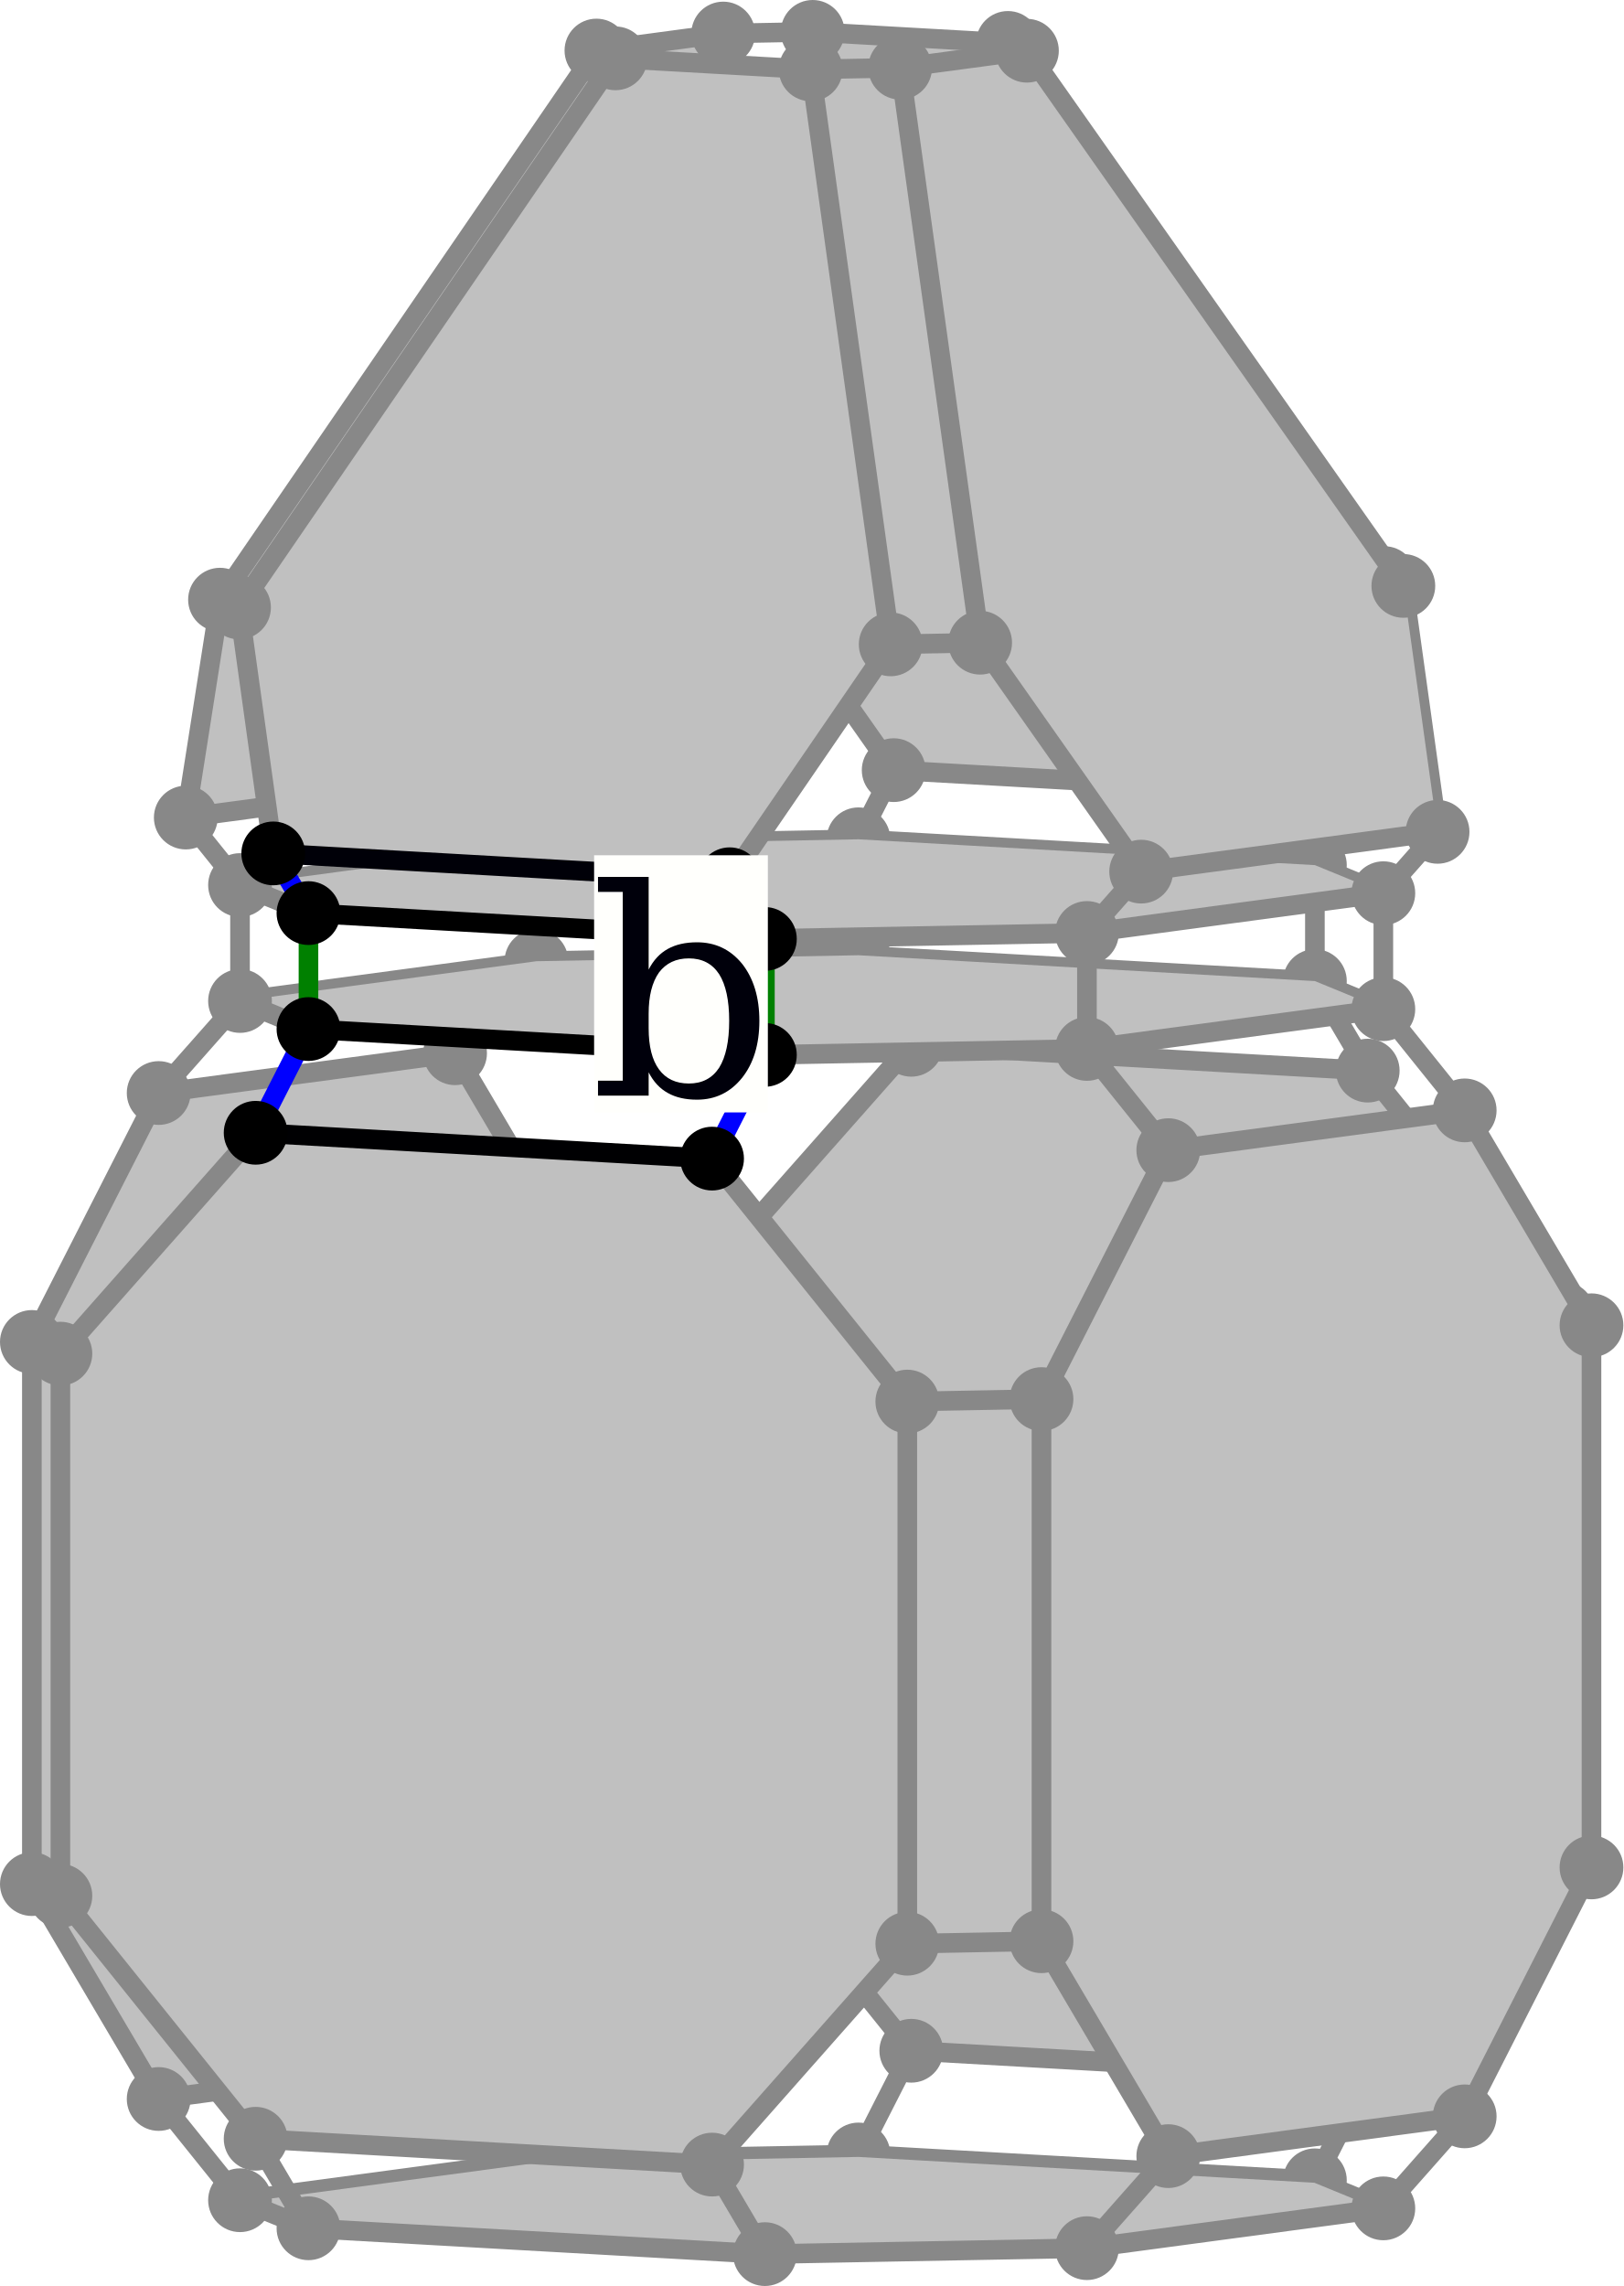
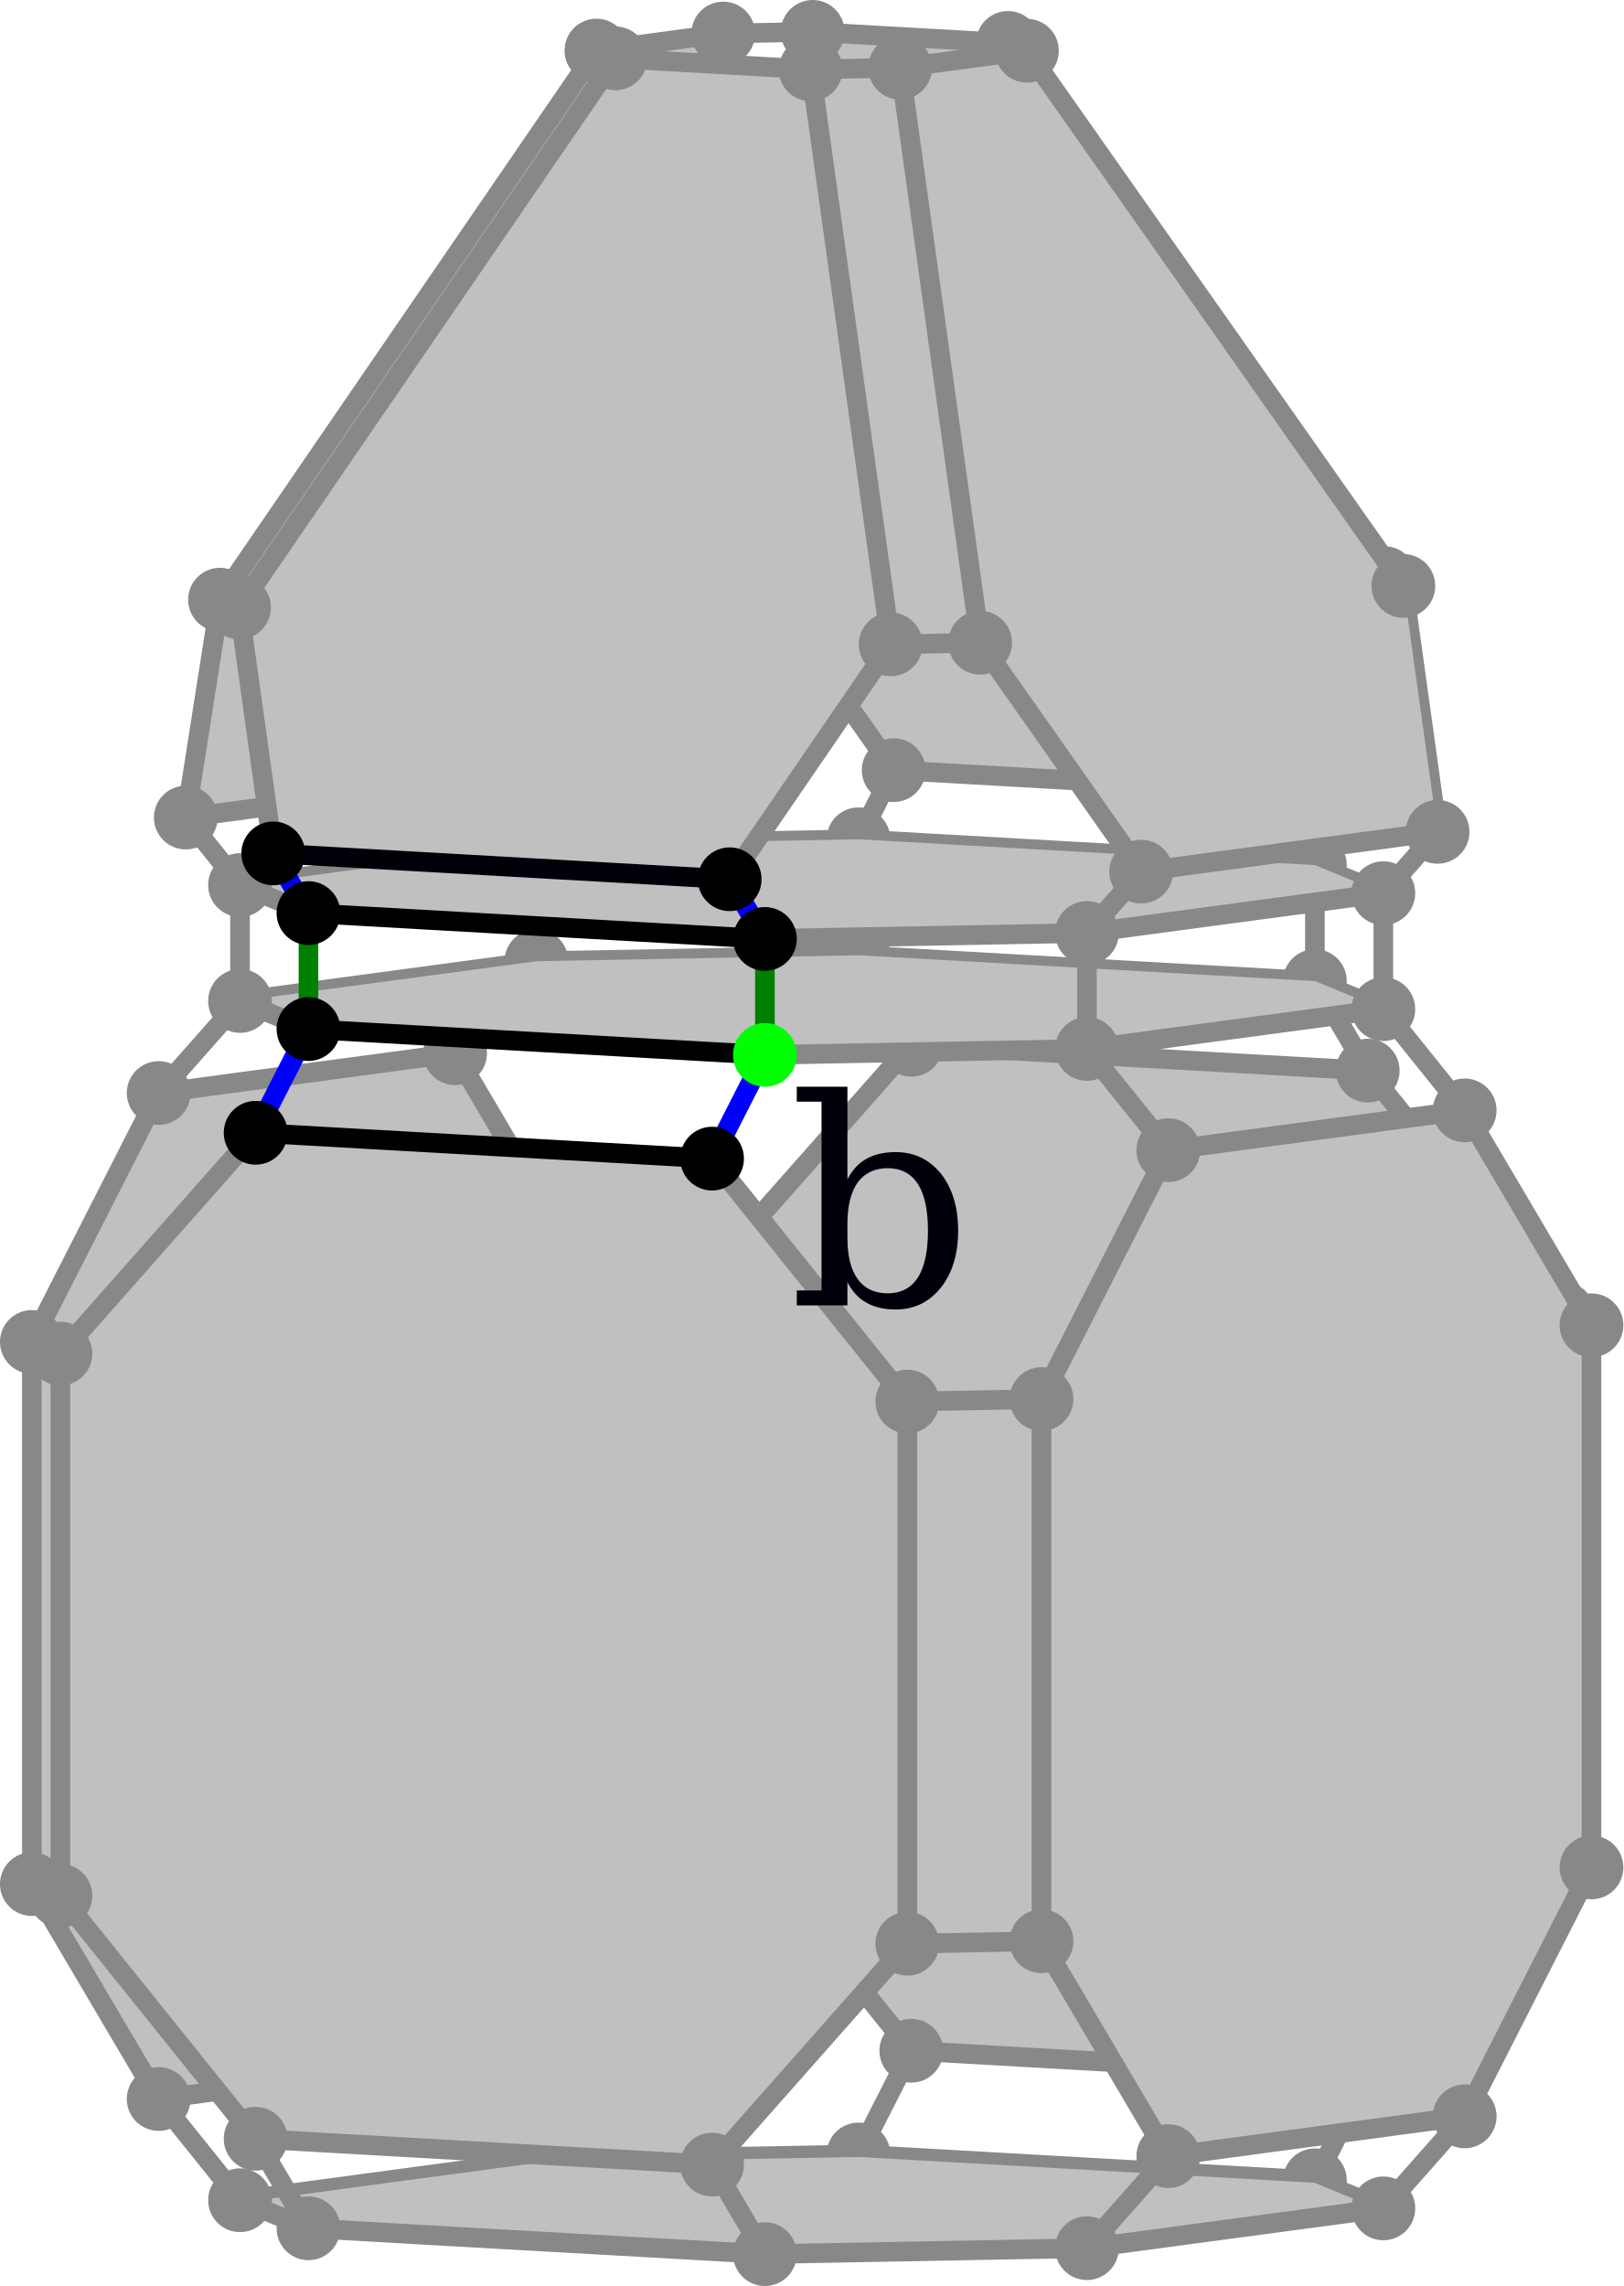
<svg xmlns="http://www.w3.org/2000/svg" width="331.037" height="466.17" version="1.1" id="svg8911">
  <defs id="defs8915" />
  <style id="style">
		.arc0 {
			fill:none;
			fill-rule:evenodd;
			stroke:black;
			stroke-width:4;
			stroke-linecap:round;
			stroke-linejoin:round;
			stroke-opacity:1;
		}
		.arc1 {
			fill:none;
			fill-rule:evenodd;
			stroke:red;
			stroke-width:4;
			stroke-linecap:round;
			stroke-linejoin:round;
			stroke-opacity:1;
		}
		.arc2 {
			fill:none;
			fill-rule:evenodd;
			stroke:blue;
			stroke-width:4;
			stroke-linecap:round;
			stroke-linejoin:round;
			stroke-opacity:1;
		}
		.arc3 {
			fill:none;
			fill-rule:evenodd;
			stroke:green;
			stroke-width:4;
			stroke-linecap:round;
			stroke-linejoin:round;
			stroke-opacity:1;
		}
		.topological-dart {
			fill:#000000;
			stroke:#000000;
			stroke-width:0;
			stroke-linecap:round;
			stroke-linejoin:round;
			stroke-dasharray:none;
			paint-order:markers fill stroke;
		}
	</style>
  <polygon points="678.813,278.647 771.888,283.915 811.702,333.461 811.702,444.018 771.888,489.057 678.813,483.789 638.999,434.243 638.999,323.686 " id="face_7_6_5_4_3_2_1_0" style="fill:#c0c0c0;stroke:none" opacity="1" transform="translate(-492.9815,-65.58991)" />
  <line class="arc1" id="link0_@1_1" x1="146.017" y1="368.653" x2="185.831" y2="418.199" style="stroke:#888888;stroke-opacity:1" />
  <line class="arc2" id="link0_@2_28" x1="146.017" y1="368.653" x2="118.655" y2="369.16" style="stroke:#888888;stroke-opacity:1" />
  <line class="arc0" id="link0_@0_7" x1="146.017" y1="368.653" x2="146.017" y2="258.096" style="stroke:#888888;stroke-opacity:1" />
  <circle id="dart0" cx="146.017" cy="368.653" r="6" stroke="#000000" fill="#000000" style="stroke:#888888;stroke-opacity:1" />
  <polygon points="585.781,280.371 525.337,288.483 499.481,339.245 499.481,449.802 525.337,493.624 585.781,485.512 611.636,434.75 611.636,324.193 " id="face_23_24_25_26_31_30_29_28" style="fill:#c0c0c0;stroke:none" opacity="1" transform="translate(-492.9815,-65.58991)" />
  <line class="arc1" id="link28_@1_29" x1="118.655" y1="369.16" x2="92.799" y2="419.922" style="stroke:#888888;stroke-opacity:1" />
  <line class="arc0" id="link28_@0_23" x1="118.655" y1="369.16" x2="118.655" y2="258.603" style="stroke:#888888;stroke-opacity:1" />
  <circle id="dart28" cx="118.655" cy="369.16" r="6" stroke="#000000" fill="#000000" style="stroke:#888888;stroke-opacity:1" />
  <line class="arc1" id="link7_@1_6" x1="146.017" y1="258.096" x2="185.831" y2="213.057" style="stroke:#888888;stroke-opacity:1" />
  <line class="arc2" id="link7_@2_23" x1="146.017" y1="258.096" x2="118.655" y2="258.603" style="stroke:#888888;stroke-opacity:1" />
  <circle id="dart7" cx="146.017" cy="258.096" r="6" stroke="#000000" fill="#000000" style="stroke:#888888;stroke-opacity:1" />
  <line class="arc1" id="link23_@1_24" x1="118.655" y1="258.603" x2="92.799" y2="214.781" style="stroke:#888888;stroke-opacity:1" />
  <circle id="dart23" cx="118.655" cy="258.603" r="6" stroke="#000000" fill="#000000" style="stroke:#888888;stroke-opacity:1" />
  <line class="arc2" id="link1_@2_33" x1="185.831" y1="418.199" x2="175.058" y2="439.35" style="stroke:#888888;stroke-opacity:1" />
  <line class="arc0" id="link1_@0_2" x1="185.831" y1="418.199" x2="278.907" y2="423.467" style="stroke:#888888;stroke-opacity:1" />
  <circle id="dart1" cx="185.831" cy="418.199" r="6" stroke="#000000" fill="#000000" style="stroke:#888888;stroke-opacity:1;fill:#888888;fill-opacity:1" />
  <line class="arc1" id="link33_@1_34" x1="175.058" y1="439.35" x2="109.389" y2="440.566" style="stroke:#888888;stroke-opacity:1" />
  <line class="arc0" id="link33_@0_38" x1="175.058" y1="439.35" x2="268.134" y2="444.618" style="stroke:#888888;stroke-opacity:1" />
  <circle id="dart33" cx="175.058" cy="439.35" r="6" stroke="#000000" fill="#000000" style="stroke:#888888;stroke-opacity:1;fill:#888888;fill-opacity:1" />
  <line class="arc2" id="link6_@2_18" x1="185.831" y1="213.057" x2="175.058" y2="194.798" style="stroke:#888888;stroke-opacity:1" />
  <line class="arc0" id="link6_@0_5" x1="185.831" y1="213.057" x2="278.907" y2="218.325" style="stroke:#888888;stroke-opacity:1" />
  <circle id="dart6" cx="185.831" cy="213.057" r="6" stroke="#000000" fill="#000000" style="stroke:#888888;stroke-opacity:1;fill:#888888;fill-opacity:1" />
  <line class="arc2" id="link29_@2_34" x1="92.799" y1="419.922" x2="109.389" y2="440.566" style="stroke:#888888;stroke-opacity:1" />
  <line class="arc0" id="link29_@0_30" x1="92.799" y1="419.922" x2="32.356" y2="428.035" style="stroke:#888888;stroke-opacity:1" />
  <circle id="dart29" cx="92.799" cy="419.922" r="6" stroke="#000000" fill="#000000" style="stroke:#888888;stroke-opacity:1" />
  <line class="arc0" id="link34_@0_35" x1="109.389" y1="440.566" x2="48.945" y2="448.679" style="stroke:#888888;stroke-opacity:1" />
  <circle id="dart34" cx="109.389" cy="440.566" r="6" stroke="#000000" fill="#000000" style="stroke:#888888;stroke-opacity:1" />
  <polygon points="775.277,183.479 698.517,74.343 658.703,72.09 642.387,175.957 675.222,222.641 768.297,227.909 " id="face_85_86_87_81_80_79" style="fill:#c0c0c0;stroke:none" opacity="1" transform="translate(-492.9815,-65.58991)" />
  <line class="arc1" id="link79_@1_80" x1="182.24" y1="157.051" x2="149.406" y2="110.367" style="stroke:#888888;stroke-opacity:1" />
  <line class="arc2" id="link79_@2_78" x1="182.24" y1="157.051" x2="175.058" y2="171.152" style="stroke:#888888;stroke-opacity:1" />
  <line class="arc0" id="link79_@0_85" x1="182.24" y1="157.051" x2="275.316" y2="162.319" style="stroke:#888888;stroke-opacity:1" />
  <circle id="dart79" cx="182.24" cy="157.051" r="6" stroke="#000000" fill="#000000" style="stroke:#888888;stroke-opacity:1;fill:#888888;fill-opacity:1" />
  <line class="arc1" id="link18_@1_19" x1="175.058" y1="194.798" x2="109.389" y2="196.015" style="stroke:#888888;stroke-opacity:1" />
  <line class="arc3" id="link18_@3_78" x1="175.058" y1="194.798" x2="175.058" y2="171.152" style="stroke:#888888;stroke-opacity:1" />
  <line class="arc0" id="link18_@0_13" x1="175.058" y1="194.798" x2="268.134" y2="200.066" style="stroke:#888888;stroke-opacity:1" />
  <circle id="dart18" cx="175.058" cy="194.798" r="6" stroke="#000000" fill="#000000" style="fill:#888888;fill-opacity:1;stroke:#888888;stroke-opacity:1" />
  <line class="arc2" id="link24_@2_19" x1="92.799" y1="214.781" x2="109.389" y2="196.015" style="stroke:#888888;stroke-opacity:1" />
  <line class="arc0" id="link24_@0_25" x1="92.799" y1="214.781" x2="32.356" y2="222.893" style="stroke:#888888;stroke-opacity:1" />
  <circle id="dart24" cx="92.799" cy="214.781" r="6" stroke="#000000" fill="#000000" style="stroke:#888888;stroke-opacity:1;fill:#888888;fill-opacity:1" />
  <line class="arc1" id="link78_@1_72" x1="175.058" y1="171.152" x2="109.389" y2="172.369" style="stroke:#888888;stroke-opacity:1" />
  <line class="arc0" id="link78_@0_84" x1="175.058" y1="171.152" x2="268.134" y2="176.42" style="stroke:#888888;stroke-opacity:1" />
  <circle id="dart78" cx="175.058" cy="171.152" r="6" stroke="#000000" fill="#000000" style="stroke:#888888;stroke-opacity:1;fill:#888888;fill-opacity:1" />
  <line class="arc2" id="link80_@2_74" x1="149.406" y1="110.367" x2="131.164" y2="110.705" style="stroke:#888888;stroke-opacity:1" />
  <line class="arc0" id="link80_@0_81" x1="149.406" y1="110.367" x2="165.721" y2="6.5" style="stroke:#888888;stroke-opacity:1" />
  <circle id="dart80" cx="149.406" cy="110.367" r="6" stroke="#000000" fill="#000000" style="stroke:#888888;stroke-opacity:1" />
  <polygon points="614.606,75.898 537.846,187.877 530.867,232.308 591.311,224.196 624.145,176.295 640.461,72.428 " id="face_75_69_68_67_73_74" style="fill:#c0c0c0;stroke:#888888;stroke-opacity:1" opacity="1" transform="translate(-492.9815,-65.58991)" />
  <line class="arc1" id="link74_@1_73" x1="131.164" y1="110.705" x2="98.329" y2="158.606" style="stroke:#888888;stroke-opacity:1" />
  <line class="arc0" id="link74_@0_75" x1="131.164" y1="110.705" x2="147.48" y2="6.838" style="stroke:#888888;stroke-opacity:1" />
  <circle id="dart74" cx="131.164" cy="110.705" r="6" stroke="#000000" fill="#000000" style="stroke:#888888;stroke-opacity:1" />
  <line class="arc2" id="link73_@2_72" x1="98.329" y1="158.606" x2="109.389" y2="172.369" style="stroke:#888888;stroke-opacity:1" />
  <line class="arc0" id="link73_@0_67" x1="98.329" y1="158.606" x2="37.885" y2="166.718" style="stroke:#888888;stroke-opacity:1" />
  <circle id="dart73" cx="98.329" cy="158.606" r="6" stroke="#000000" fill="#000000" style="stroke:#888888;stroke-opacity:1" />
  <line class="arc3" id="link19_@3_72" x1="109.389" y1="196.015" x2="109.389" y2="172.369" style="stroke:#888888;stroke-opacity:1" />
  <line class="arc0" id="link19_@0_20" x1="109.389" y1="196.015" x2="48.945" y2="204.127" style="stroke:#888888;stroke-opacity:1" />
  <circle id="dart19" cx="109.389" cy="196.015" r="6" stroke="#000000" fill="#000000" style="fill:#888888;fill-opacity:1;stroke:#888888;stroke-opacity:1" />
  <line class="arc0" id="link72_@0_66" x1="109.389" y1="172.369" x2="48.945" y2="180.481" style="stroke:#888888;stroke-opacity:1" />
  <circle id="dart72" cx="109.389" cy="172.369" r="6" stroke="#000000" fill="#000000" style="stroke:#888888;stroke-opacity:1" />
  <line class="arc1" id="link2_@1_3" x1="278.907" y1="423.467" x2="318.721" y2="378.428" style="stroke:#888888;stroke-opacity:1" />
  <line class="arc2" id="link2_@2_38" x1="278.907" y1="423.467" x2="268.134" y2="444.618" style="stroke:#888888;stroke-opacity:1" />
  <circle id="dart2" cx="278.907" cy="423.467" r="6" stroke="#000000" fill="#000000" style="stroke:#888888;stroke-opacity:1" />
  <line class="arc1" id="link38_@1_39" x1="268.134" y1="444.618" x2="282.092" y2="450.341" style="stroke:#888888;stroke-opacity:1" />
  <circle id="dart38" cx="268.134" cy="444.618" r="6" stroke="#000000" fill="#000000" style="stroke:#888888;stroke-opacity:1;fill:#888888;fill-opacity:1" />
  <polygon points="775.074,515.931 714.63,524.043 648.96,525.26 555.885,519.992 541.926,514.268 602.37,506.156 668.04,504.94 761.115,510.208 " id="face_38_39_40_41_36_35_34_33" style="fill:#c0c0c0;stroke:#888888;stroke-opacity:1" opacity="1" transform="translate(-492.9815,-65.58991)" />
  <line class="arc1" id="link5_@1_4" x1="278.907" y1="218.325" x2="318.721" y2="267.871" style="stroke:#888888;stroke-opacity:1" />
  <line class="arc2" id="link5_@2_13" x1="278.907" y1="218.325" x2="268.134" y2="200.066" style="stroke:#888888;stroke-opacity:1" />
  <circle id="dart5" cx="278.907" cy="218.325" r="6" stroke="#000000" fill="#000000" style="stroke:#888888;stroke-opacity:1;fill:#888888;fill-opacity:1" />
  <line class="arc1" id="link85_@1_86" x1="275.316" y1="162.319" x2="282.295" y2="117.889" style="stroke:#888888;stroke-opacity:1" />
  <line class="arc2" id="link85_@2_84" x1="275.316" y1="162.319" x2="268.134" y2="176.42" style="stroke:#888888;stroke-opacity:1" />
  <circle id="dart85" cx="275.316" cy="162.319" r="6" stroke="#000000" fill="#000000" style="stroke:#888888;stroke-opacity:1" />
  <line class="arc2" id="link3_@2_43" x1="318.721" y1="378.428" x2="324.537" y2="380.813" style="stroke:#888888;stroke-opacity:1" />
  <line class="arc0" id="link3_@0_4" x1="318.721" y1="378.428" x2="318.721" y2="267.871" style="stroke:#888888;stroke-opacity:1" />
  <circle id="dart3" cx="318.721" cy="378.428" r="6" stroke="#000000" fill="#000000" style="stroke:#888888;stroke-opacity:1" />
  <line class="arc1" id="link13_@1_14" x1="268.134" y1="200.066" x2="282.092" y2="205.79" style="stroke:#888888;stroke-opacity:1" />
  <line class="arc3" id="link13_@3_84" x1="268.134" y1="200.066" x2="268.134" y2="176.42" style="stroke:#888888;stroke-opacity:1" />
  <circle id="dart13" cx="268.134" cy="200.066" r="6" stroke="#000000" fill="#000000" style="fill:#888888;fill-opacity:1;stroke:#888888;stroke-opacity:1" />
  <line class="arc1" id="link84_@1_90" x1="268.134" y1="176.42" x2="282.092" y2="182.144" style="stroke:#888888;stroke-opacity:1" />
  <polygon points="775.074,271.38 714.63,279.492 648.96,280.708 555.885,275.44 541.926,269.717 602.37,261.605 668.04,260.388 761.115,265.656 " id="face_13_14_15_16_21_20_19_18" style="fill:#c0c0c0;stroke:none" opacity="1" transform="translate(-492.9815,-65.58991)" />
  <circle id="dart84" cx="268.134" cy="176.42" r="6" stroke="#000000" fill="#000000" style="stroke:#888888;stroke-opacity:1;fill:#888888;fill-opacity:1" />
  <line class="arc2" id="link4_@2_8" x1="318.721" y1="267.871" x2="324.537" y2="270.256" style="stroke:#888888;stroke-opacity:1" />
  <circle id="dart4" cx="318.721" cy="267.871" r="6" stroke="#000000" fill="#000000" style="stroke:#888888;stroke-opacity:1" />
  <line class="arc1" id="link30_@1_31" x1="32.356" y1="428.035" x2="6.5" y2="384.212" style="stroke:#888888;stroke-opacity:1" />
  <line class="arc2" id="link30_@2_35" x1="32.356" y1="428.035" x2="48.945" y2="448.679" style="stroke:#888888;stroke-opacity:1" />
  <circle id="dart30" cx="32.356" cy="428.035" r="6" stroke="#000000" fill="#000000" style="stroke:#888888;stroke-opacity:1;fill:#888888;fill-opacity:1" />
  <polygon points="791.663,292.023 731.219,300.135 705.363,350.898 705.363,461.455 731.219,505.277 791.663,497.165 817.518,446.403 817.518,335.846 " id="face_8_9_10_11_46_45_44_43" style="fill:#c0c0c0;stroke:none" opacity="1" transform="translate(-492.9815,-65.58991)" />
  <line class="arc1" id="link43_@1_44" x1="324.537" y1="380.813" x2="298.681" y2="431.575" style="stroke:#888888;stroke-opacity:1" />
  <line class="arc0" id="link43_@0_8" x1="324.537" y1="380.813" x2="324.537" y2="270.256" style="stroke:#888888;stroke-opacity:1" />
  <circle id="dart43" cx="324.537" cy="380.813" r="6" stroke="#000000" fill="#000000" style="stroke:#888888;stroke-opacity:1;fill:#888888;fill-opacity:1" />
  <line class="arc1" id="link35_@1_36" x1="48.945" y1="448.679" x2="62.903" y2="454.402" style="stroke:#888888;stroke-opacity:1" />
  <circle id="dart35" cx="48.945" cy="448.679" r="6" stroke="#000000" fill="#000000" style="stroke:#888888;stroke-opacity:1;fill:#888888;fill-opacity:1" />
  <line class="arc1" id="link81_@1_87" x1="165.721" y1="6.5" x2="205.535" y2="8.753" style="stroke:#888888;stroke-opacity:1" />
  <line class="arc2" id="link81_@2_75" x1="165.721" y1="6.5" x2="147.48" y2="6.838" style="stroke:#888888;stroke-opacity:1" />
  <circle id="dart81" cx="165.721" cy="6.5" r="6" stroke="#000000" fill="#000000" style="stroke:#888888;stroke-opacity:1;fill:#888888;fill-opacity:1" />
  <line class="arc2" id="link86_@2_92" x1="282.295" y1="117.889" x2="286.172" y2="119.479" style="stroke:#888888;stroke-opacity:1" />
  <circle id="dart87" cx="205.535" cy="8.753" r="6" stroke="#000000" fill="#000000" style="stroke:#888888;stroke-opacity:1;fill:#888888;fill-opacity:1" />
  <line class="arc0" id="link86_@0_87" x1="282.295" y1="117.889" x2="205.535" y2="8.753" style="stroke:#888888;stroke-opacity:1" />
  <circle id="dart86" cx="282.295" cy="117.889" r="6" stroke="#000000" fill="#000000" style="stroke:#888888;stroke-opacity:1;fill:#888888;fill-opacity:1" />
  <line class="arc1" id="link8_@1_9" x1="324.537" y1="270.256" x2="298.681" y2="226.434" style="stroke:#888888;stroke-opacity:1" />
  <circle id="dart8" cx="324.537" cy="270.256" r="6" stroke="#000000" fill="#000000" style="stroke:#888888;stroke-opacity:1;fill:#888888;fill-opacity:1" />
  <line class="arc1" id="link75_@1_69" x1="147.48" y1="6.838" x2="121.624" y2="10.308" style="stroke:#888888;stroke-opacity:1" />
  <circle id="dart75" cx="147.48" cy="6.838" r="6" stroke="#000000" fill="#000000" style="stroke:#888888;stroke-opacity:1;fill:#888888;fill-opacity:1" />
  <line class="arc1" id="link25_@1_26" x1="32.356" y1="222.893" x2="6.5" y2="273.655" style="stroke:#888888;stroke-opacity:1" />
  <line class="arc2" id="link25_@2_20" x1="32.356" y1="222.893" x2="48.945" y2="204.127" style="stroke:#888888;stroke-opacity:1" />
  <circle id="dart25" cx="32.356" cy="222.893" r="6" stroke="#000000" fill="#000000" style="stroke:#888888;stroke-opacity:1;fill:#888888;fill-opacity:1" />
  <line class="arc1" id="link67_@1_68" x1="37.885" y1="166.718" x2="44.865" y2="122.287" style="stroke:#888888;stroke-opacity:1" />
  <line class="arc2" id="link67_@2_66" x1="37.885" y1="166.718" x2="48.945" y2="180.481" style="stroke:#888888;stroke-opacity:1" />
  <circle id="dart67" cx="37.885" cy="166.718" r="6" stroke="#000000" fill="#000000" style="stroke:#888888;stroke-opacity:1;fill:#888888;fill-opacity:1" />
  <line class="arc2" id="link39_@2_44" x1="282.092" y1="450.341" x2="298.681" y2="431.575" style="stroke:#888888;stroke-opacity:1" />
  <line class="arc0" id="link39_@0_40" x1="282.092" y1="450.341" x2="221.648" y2="458.453" style="stroke:#888888;stroke-opacity:1" />
  <circle id="dart39" cx="282.092" cy="450.341" r="6" stroke="#000000" fill="#000000" style="stroke:#888888;stroke-opacity:1;fill:#888888;fill-opacity:1" />
  <line class="arc1" id="link20_@1_21" x1="48.945" y1="204.127" x2="62.903" y2="209.85" style="stroke:#888888;stroke-opacity:1" />
  <line class="arc3" id="link20_@3_66" x1="48.945" y1="204.127" x2="48.945" y2="180.481" style="stroke:#888888;stroke-opacity:1" />
  <circle id="dart20" cx="48.945" cy="204.127" r="6" stroke="#000000" fill="#000000" style="fill:#888888;fill-opacity:1;stroke:#888888;stroke-opacity:1" />
  <polygon points="775.074,247.733 714.63,255.846 648.96,257.062 555.885,251.794 541.926,246.071 602.37,237.958 668.04,236.742 761.115,242.01 " id="face_84_90_48_54_60_66_72_78" style="fill:#c0c0c0;stroke:none" opacity="1" transform="translate(-492.9815,-65.58991)" />
  <line class="arc1" id="link92_@1_91" x1="286.172" y1="119.479" x2="293.152" y2="169.633" style="stroke:#888888;stroke-opacity:1" />
  <polygon points="676.539,79.403 692.854,196.651 725.689,243.335 786.133,235.223 779.154,185.069 702.394,75.933 " id="face_93_51_50_49_91_92" style="fill:#c0c0c0;stroke:none" opacity="1" transform="translate(-492.9815,-65.58991)" />
  <line class="arc0" id="link92_@0_93" x1="286.172" y1="119.479" x2="209.413" y2="10.343" style="stroke:#888888;stroke-opacity:1" />
  <circle id="dart92" cx="286.172" cy="119.479" r="6" stroke="#000000" fill="#000000" style="stroke:#888888;stroke-opacity:1;fill:#888888;fill-opacity:1" />
  <line class="arc1" id="link66_@1_60" x1="48.945" y1="180.481" x2="62.903" y2="186.204" style="stroke:#888888;stroke-opacity:1" />
  <circle id="dart66" cx="48.945" cy="180.481" r="6" stroke="#000000" fill="#000000" style="stroke:#888888;stroke-opacity:1;fill:#888888;fill-opacity:1" />
  <line class="arc2" id="link87_@2_93" x1="205.535" y1="8.753" x2="209.413" y2="10.343" style="stroke:#888888;stroke-opacity:1" />
  <line class="arc0" id="link44_@0_45" x1="298.681" y1="431.575" x2="238.237" y2="439.687" style="stroke:#888888;stroke-opacity:1" />
  <circle id="dart44" cx="298.681" cy="431.575" r="6" stroke="#000000" fill="#000000" style="stroke:#888888;stroke-opacity:1;fill:#888888;fill-opacity:1" />
  <line class="arc2" id="link31_@2_32" x1="6.5" y1="384.212" x2="12.316" y2="386.597" style="stroke:#888888;stroke-opacity:1" />
  <line class="arc0" id="link31_@0_26" x1="6.5" y1="384.212" x2="6.5" y2="273.655" style="stroke:#888888;stroke-opacity:1" />
  <circle id="dart31" cx="6.5" cy="384.212" r="6" stroke="#000000" fill="#000000" style="stroke:#888888;stroke-opacity:1;fill:#888888;fill-opacity:1" />
  <line class="arc2" id="link14_@2_9" x1="282.092" y1="205.79" x2="298.681" y2="226.434" style="stroke:#888888;stroke-opacity:1" />
  <line class="arc3" id="link14_@3_90" x1="282.092" y1="205.79" x2="282.092" y2="182.144" style="stroke:#888888;stroke-opacity:1" />
  <line class="arc0" id="link14_@0_15" x1="282.092" y1="205.79" x2="221.648" y2="213.902" style="stroke:#888888;stroke-opacity:1" />
  <circle id="dart14" cx="282.092" cy="205.79" r="6" stroke="#000000" fill="#000000" style="fill:#888888;fill-opacity:1;stroke:#888888;stroke-opacity:1" />
  <line class="arc2" id="link90_@2_91" x1="282.092" y1="182.144" x2="293.152" y2="169.633" style="stroke:#888888;stroke-opacity:1" />
  <line class="arc0" id="link90_@0_48" x1="282.092" y1="182.144" x2="221.648" y2="190.256" style="stroke:#888888;stroke-opacity:1" />
  <circle id="dart90" cx="282.092" cy="182.144" r="6" stroke="#000000" fill="#000000" style="stroke:#888888;stroke-opacity:1;fill:#888888;fill-opacity:1" />
  <line class="arc2" id="link26_@2_27" x1="6.5" y1="273.655" x2="12.316" y2="276.04" style="stroke:#888888;stroke-opacity:1" />
  <circle id="dart26" cx="6.5" cy="273.655" r="6" stroke="#000000" fill="#000000" style="stroke:#888888;stroke-opacity:1;fill:#888888;fill-opacity:1" />
  <line class="arc2" id="link69_@2_63" x1="121.624" y1="10.308" x2="125.502" y2="11.898" style="stroke:#888888;stroke-opacity:1" />
  <line class="arc0" id="link69_@0_68" x1="121.624" y1="10.308" x2="44.865" y2="122.287" style="stroke:#888888;stroke-opacity:1" />
  <circle id="dart69" cx="121.624" cy="10.308" r="6" stroke="#000000" fill="#000000" style="stroke:#888888;stroke-opacity:1;fill:#888888;fill-opacity:1" />
  <line class="arc1" id="link93_@1_51" x1="209.413" y1="10.343" x2="183.557" y2="13.813" style="stroke:#888888;stroke-opacity:1" />
  <circle id="dart93" cx="209.413" cy="10.343" r="6" stroke="#000000" fill="#000000" style="stroke:#888888;stroke-opacity:1;fill:#888888;fill-opacity:1" />
  <line class="arc0" id="link9_@0_10" x1="298.681" y1="226.434" x2="238.237" y2="234.546" style="stroke:#888888;stroke-opacity:1" />
  <circle id="dart9" cx="298.681" cy="226.434" r="6" stroke="#000000" fill="#000000" style="stroke:#888888;stroke-opacity:1;fill:#888888;fill-opacity:1" />
  <line class="arc0" id="link91_@0_49" x1="293.152" y1="169.633" x2="232.708" y2="177.745" style="stroke:#888888;stroke-opacity:1" />
  <circle id="dart91" cx="293.152" cy="169.633" r="6" stroke="#000000" fill="#000000" style="stroke:#888888;stroke-opacity:1;fill:#888888;fill-opacity:1" />
  <line class="arc2" id="link68_@2_62" x1="44.865" y1="122.287" x2="48.742" y2="123.877" style="stroke:#888888;stroke-opacity:1" />
  <circle id="dart68" cx="44.865" cy="122.287" r="6" stroke="#000000" fill="#000000" style="stroke:#888888;stroke-opacity:1;fill:#888888;fill-opacity:1" />
  <polygon points="545.112,296.591 638.187,301.859 678.001,351.405 678.001,461.962 638.187,507.001 545.112,501.733 505.298,452.187 505.298,341.63 " id="face_27_22_17_12_47_42_37_32" style="fill:#c0c0c0;stroke:none" opacity="1" transform="translate(-492.9815,-65.58991)" />
  <line class="arc1" id="link32_@1_37" x1="12.316" y1="386.597" x2="52.13" y2="436.143" style="stroke:#888888;stroke-opacity:1" />
  <line class="arc0" id="link32_@0_27" x1="12.316" y1="386.597" x2="12.316" y2="276.04" style="stroke:#888888;stroke-opacity:1" />
  <circle id="dart32" cx="12.316" cy="386.597" r="6" stroke="#000000" fill="#000000" style="stroke:#888888;stroke-opacity:1;fill:#888888;fill-opacity:1" />
  <line class="arc2" id="link36_@2_37" x1="62.903" y1="454.402" x2="52.13" y2="436.143" style="stroke:#888888;stroke-opacity:1" />
  <line class="arc0" id="link36_@0_41" x1="62.903" y1="454.402" x2="155.979" y2="459.67" style="stroke:#888888;stroke-opacity:1" />
  <circle id="dart36" cx="62.903" cy="454.402" r="6" stroke="#000000" fill="#000000" style="stroke:#888888;stroke-opacity:1;fill:#888888;fill-opacity:1" />
  <polygon points="548.703,239.621 641.778,244.889 674.613,196.989 658.297,79.741 618.483,77.488 541.723,189.467 " id="face_62_61_55_56_57_63" style="fill:#c0c0c0;stroke:none" opacity="1" transform="translate(-492.9815,-65.58991)" />
  <line class="arc1" id="link63_@1_57" x1="125.502" y1="11.898" x2="165.316" y2="14.151" style="stroke:#888888;stroke-opacity:1" />
  <line class="arc0" id="link63_@0_62" x1="125.502" y1="11.898" x2="48.742" y2="123.877" style="stroke:#888888;stroke-opacity:1" />
  <circle id="dart63" cx="125.502" cy="11.898" r="6" stroke="#000000" fill="#000000" style="stroke:#888888;stroke-opacity:1;fill:#888888;fill-opacity:1" />
  <line class="arc1" id="link27_@1_22" x1="12.316" y1="276.04" x2="52.13" y2="231.001" style="stroke:#888888;stroke-opacity:1" />
  <circle id="dart27" cx="12.316" cy="276.04" r="6" stroke="#000000" fill="#000000" style="stroke:#888888;stroke-opacity:1;fill:#888888;fill-opacity:1" />
  <line class="arc1" id="link62_@1_61" x1="48.742" y1="123.877" x2="55.721" y2="174.031" style="stroke:#888888;stroke-opacity:1" />
  <circle id="dart62" cx="48.742" cy="123.877" r="6" stroke="#000000" fill="#000000" style="stroke:#888888;stroke-opacity:1;fill:#888888;fill-opacity:1" />
  <line class="arc0" id="link37_@0_42" x1="52.13" y1="436.143" x2="145.206" y2="441.411" style="stroke:#888888;stroke-opacity:1" />
  <circle id="dart37" cx="52.13" cy="436.143" r="6" stroke="#000000" fill="#000000" style="stroke:#888888;stroke-opacity:1;fill:#888888;fill-opacity:1" />
  <line class="arc2" id="link21_@2_22" x1="62.903" y1="209.85" x2="52.13" y2="231.001" style="stroke:#0000ff;stroke-opacity:1" />
  <line class="arc3" id="link21_@3_60" x1="62.903" y1="209.85" x2="62.903" y2="186.204" style="stroke:#008000;stroke-opacity:1" />
  <line class="arc0" id="link21_@0_16" x1="62.903" y1="209.85" x2="155.979" y2="215.118" />
  <line class="arc0" id="link60_@0_54" x1="62.903" y1="186.204" x2="155.979" y2="191.472" style="stroke:#000000;stroke-opacity:1" />
  <circle id="dart21" cx="62.903" cy="209.85" r="6" stroke="#000000" fill="#000000" style="stroke:#000000;stroke-opacity:1" />
  <line class="arc2" id="link51_@2_57" x1="183.557" y1="13.813" x2="165.316" y2="14.151" style="stroke:#888888;stroke-opacity:1" />
  <line class="arc0" id="link51_@0_50" x1="183.557" y1="13.813" x2="199.873" y2="131.061" style="stroke:#888888;stroke-opacity:1" />
  <circle id="dart51" cx="183.557" cy="13.813" r="6" stroke="#000000" fill="#000000" style="stroke:#888888;stroke-opacity:1;fill:#888888;fill-opacity:1" />
  <line class="arc2" id="link60_@2_61" x1="62.903" y1="186.204" x2="55.721" y2="174.031" style="stroke:#0000ff;stroke-opacity:1" />
  <circle id="dart60" cx="62.903" cy="186.204" r="6" stroke="#000000" fill="#000000" style="stroke:#000000;stroke-opacity:1;fill:#000000;fill-opacity:1" />
  <line class="arc0" id="link57_@0_56" x1="165.316" y1="14.151" x2="181.631" y2="131.399" style="stroke:#888888;stroke-opacity:1" />
  <circle id="dart57" cx="165.316" cy="14.151" r="6" stroke="#000000" fill="#000000" style="stroke:#888888;stroke-opacity:1;fill:#888888;fill-opacity:1" />
  <line class="arc0" id="link61_@0_55" x1="55.721" y1="174.031" x2="148.797" y2="179.299" style="stroke:#000008;stroke-opacity:1" />
  <circle id="dart61" cx="55.721" cy="174.031" r="6" stroke="#000000" fill="#000000" style="stroke:#000000;stroke-opacity:1;fill:#000000;fill-opacity:1" />
  <line class="arc0" id="link22_@0_17" x1="52.13" y1="231.001" x2="145.206" y2="236.269" style="stroke:#000002;stroke-opacity:1" />
  <circle id="dart22" cx="52.13" cy="231.001" r="6" stroke="#000000" fill="#000000" style="stroke:#000000;stroke-opacity:1;fill:#000000;fill-opacity:1" />
  <line class="arc1" id="link40_@1_41" x1="221.648" y1="458.453" x2="155.979" y2="459.67" style="stroke:#888888;stroke-opacity:1" />
  <line class="arc2" id="link40_@2_45" x1="221.648" y1="458.453" x2="238.237" y2="439.687" style="stroke:#888888;stroke-opacity:1" />
  <circle id="dart40" cx="221.648" cy="458.453" r="6" stroke="#000000" fill="#000000" style="stroke:#888888;stroke-opacity:1;fill:#888888;fill-opacity:1" />
  <line class="arc1" id="link45_@1_46" x1="238.237" y1="439.687" x2="212.382" y2="395.865" style="stroke:#888888;stroke-opacity:1" />
  <circle id="dart45" cx="238.237" cy="439.687" r="6" stroke="#000000" fill="#000000" style="stroke:#888888;stroke-opacity:1;fill:#888888;fill-opacity:1" />
  <line class="arc2" id="link41_@2_42" x1="155.979" y1="459.67" x2="145.206" y2="441.411" style="stroke:#888888;stroke-opacity:1" />
  <circle id="dart41" cx="155.979" cy="459.67" r="6" stroke="#000000" fill="#000000" style="stroke:#888888;stroke-opacity:1;fill:#888888;fill-opacity:1" />
  <line class="arc1" id="link15_@1_16" x1="221.648" y1="213.902" x2="155.979" y2="215.118" style="stroke:#888888;stroke-opacity:1" />
  <line class="arc2" id="link15_@2_10" x1="221.648" y1="213.902" x2="238.237" y2="234.546" style="stroke:#888888;stroke-opacity:1" />
  <line class="arc3" id="link15_@3_48" x1="221.648" y1="213.902" x2="221.648" y2="190.256" style="stroke:#888888;stroke-opacity:1" />
  <circle id="dart15" cx="221.648" cy="213.902" r="6" stroke="#000000" fill="#000000" style="fill:#888888;fill-opacity:1;stroke:#888888;stroke-opacity:1" />
  <line class="arc1" id="link48_@1_54" x1="221.648" y1="190.256" x2="155.979" y2="191.472" style="stroke:#888888;stroke-opacity:1" />
  <line class="arc2" id="link48_@2_49" x1="221.648" y1="190.256" x2="232.708" y2="177.745" style="stroke:#888888;stroke-opacity:1" />
  <circle id="dart48" cx="221.648" cy="190.256" r="6" stroke="#000000" fill="#000000" style="stroke:#888888;stroke-opacity:1;fill:#888888;fill-opacity:1" />
  <line class="arc1" id="link10_@1_11" x1="238.237" y1="234.546" x2="212.382" y2="285.308" style="stroke:#888888;stroke-opacity:1" />
  <circle id="dart10" cx="238.237" cy="234.546" r="6" stroke="#000000" fill="#000000" style="stroke:#888888;stroke-opacity:1;fill:#888888;fill-opacity:1" />
  <line class="arc1" id="link49_@1_50" x1="232.708" y1="177.745" x2="199.873" y2="131.061" style="stroke:#888888;stroke-opacity:1" />
  <circle id="dart49" cx="232.708" cy="177.745" r="6" stroke="#000000" fill="#000000" style="stroke:#888888;stroke-opacity:1;fill:#888888;fill-opacity:1" />
  <line class="arc1" id="link42_@1_47" x1="145.206" y1="441.411" x2="185.02" y2="396.372" style="stroke:#888888;stroke-opacity:1" />
  <circle id="dart42" cx="145.206" cy="441.411" r="6" stroke="#000000" fill="#000000" style="stroke:#888888;stroke-opacity:1;fill:#888888;fill-opacity:1" />
  <line class="arc2" id="link16_@2_17" x1="155.979" y1="215.118" x2="145.206" y2="236.269" style="stroke:#0000ff;stroke-opacity:1" />
  <line class="arc3" id="link16_@3_54" x1="155.979" y1="215.118" x2="155.979" y2="191.472" style="stroke:#008000;stroke-opacity:1" />
-   <circle id="dart16" cx="155.979" cy="215.118" r="6" stroke="#000000" fill="#000000" />
+   <circle id="dart16" cx="155.979" cy="215.118" r="6" stroke="#000000" fill="#000000" style="fill:#00ff00;stroke:#00ff00" />
  <line class="arc2" id="link54_@2_55" x1="155.979" y1="191.472" x2="148.797" y2="179.299" style="stroke:#0000ff;stroke-opacity:1" />
  <circle id="dart54" cx="155.979" cy="191.472" r="6" stroke="#000000" fill="#000000" style="stroke:#000000;stroke-opacity:1;fill:#000000;fill-opacity:1" />
  <line class="arc2" id="link50_@2_56" x1="199.873" y1="131.061" x2="181.631" y2="131.399" style="stroke:#888888;stroke-opacity:1" />
  <circle id="dart50" cx="199.873" cy="131.061" r="6" stroke="#000000" fill="#000000" style="stroke:#888888;stroke-opacity:1;fill:#888888;fill-opacity:1" />
  <line class="arc1" id="link56_@1_55" x1="181.631" y1="131.399" x2="148.797" y2="179.299" style="stroke:#888888;stroke-opacity:1" />
  <circle id="dart56" cx="181.631" cy="131.399" r="6" stroke="#000000" fill="#000000" style="stroke:#888888;stroke-opacity:1;fill:#888888;fill-opacity:1" />
  <line class="arc1" id="link17_@1_12" x1="145.206" y1="236.269" x2="185.02" y2="285.815" style="stroke:#888888;stroke-opacity:1" />
  <circle id="dart17" cx="145.206" cy="236.269" r="6" stroke="#000000" fill="#000000" style="stroke:#000000;stroke-opacity:1;fill:#000000;fill-opacity:1" />
  <circle id="dart55" cx="148.797" cy="179.299" r="6" stroke="#000000" fill="#000000" style="stroke:#000000;stroke-opacity:1;fill:#000000;fill-opacity:1" />
-   <rect style="fill:#fffffc;fill-opacity:1;stroke:none;stroke-width:4.227;stroke-linecap:round;stroke-linejoin:round;stop-color:#000000" id="rect71319" width="35.433" height="52.439" x="121.15" y="174.409" />
-   <text xml:space="preserve" style="font-style:normal;font-variant:normal;font-weight:normal;font-stretch:normal;font-size:58.667px;font-family:'DejaVu Math TeX Gyre';-inkscape-font-specification:'DejaVu Math TeX Gyre';font-variant-ligatures:normal;font-variant-caps:normal;font-variant-numeric:normal;font-variant-east-asian:normal;fill:#00000b;fill-opacity:1;stroke:none;stroke-width:3.78;stroke-linecap:round;stroke-linejoin:round;stop-color:#000000" x="120.242" y="223.421" id="text74290">
-     <tspan id="tspan74288" x="120.242" y="223.421">b</tspan>
+   <text xml:space="preserve" style="font-style:normal;font-variant:normal;font-weight:normal;font-stretch:normal;font-size:58.667px;font-family:'DejaVu Math TeX Gyre';-inkscape-font-specification:'DejaVu Math TeX Gyre';font-variant-ligatures:normal;font-variant-caps:normal;font-variant-numeric:normal;font-variant-east-asian:normal;fill:#00000b;fill-opacity:1;stroke:none;stroke-width:3.78;stroke-linecap:round;stroke-linejoin:round;stop-color:#000000" x="160.777" y="266.205" id="text74290">
+     <tspan id="tspan74288" x="160.777" y="266.205">b</tspan>
  </text>
  <line class="arc2" id="link46_@2_47" x1="212.382" y1="395.865" x2="185.02" y2="396.372" style="stroke:#888888;stroke-opacity:1" />
  <line class="arc0" id="link46_@0_11" x1="212.382" y1="395.865" x2="212.382" y2="285.308" style="stroke:#888888;stroke-opacity:1" />
  <circle id="dart46" cx="212.382" cy="395.865" r="6" stroke="#000000" fill="#000000" style="stroke:#888888;stroke-opacity:1;fill:#888888;fill-opacity:1" />
  <line class="arc0" id="link47_@0_12" x1="185.02" y1="396.372" x2="185.02" y2="285.815" style="stroke:#888888;stroke-opacity:1" />
  <circle id="dart47" cx="185.02" cy="396.372" r="6" stroke="#000000" fill="#000000" style="stroke:#888888;stroke-opacity:1;fill:#888888;fill-opacity:1" />
  <line class="arc2" id="link11_@2_12" x1="212.382" y1="285.308" x2="185.02" y2="285.815" style="stroke:#888888;stroke-opacity:1" />
  <circle id="dart11" cx="212.382" cy="285.308" r="6" stroke="#000000" fill="#000000" style="stroke:#888888;stroke-opacity:1;fill:#888888;fill-opacity:1" />
  <circle id="dart12" cx="185.02" cy="285.815" r="6" stroke="#000000" fill="#000000" style="stroke:#888888;stroke-opacity:1;fill:#888888;fill-opacity:1" />
</svg>
